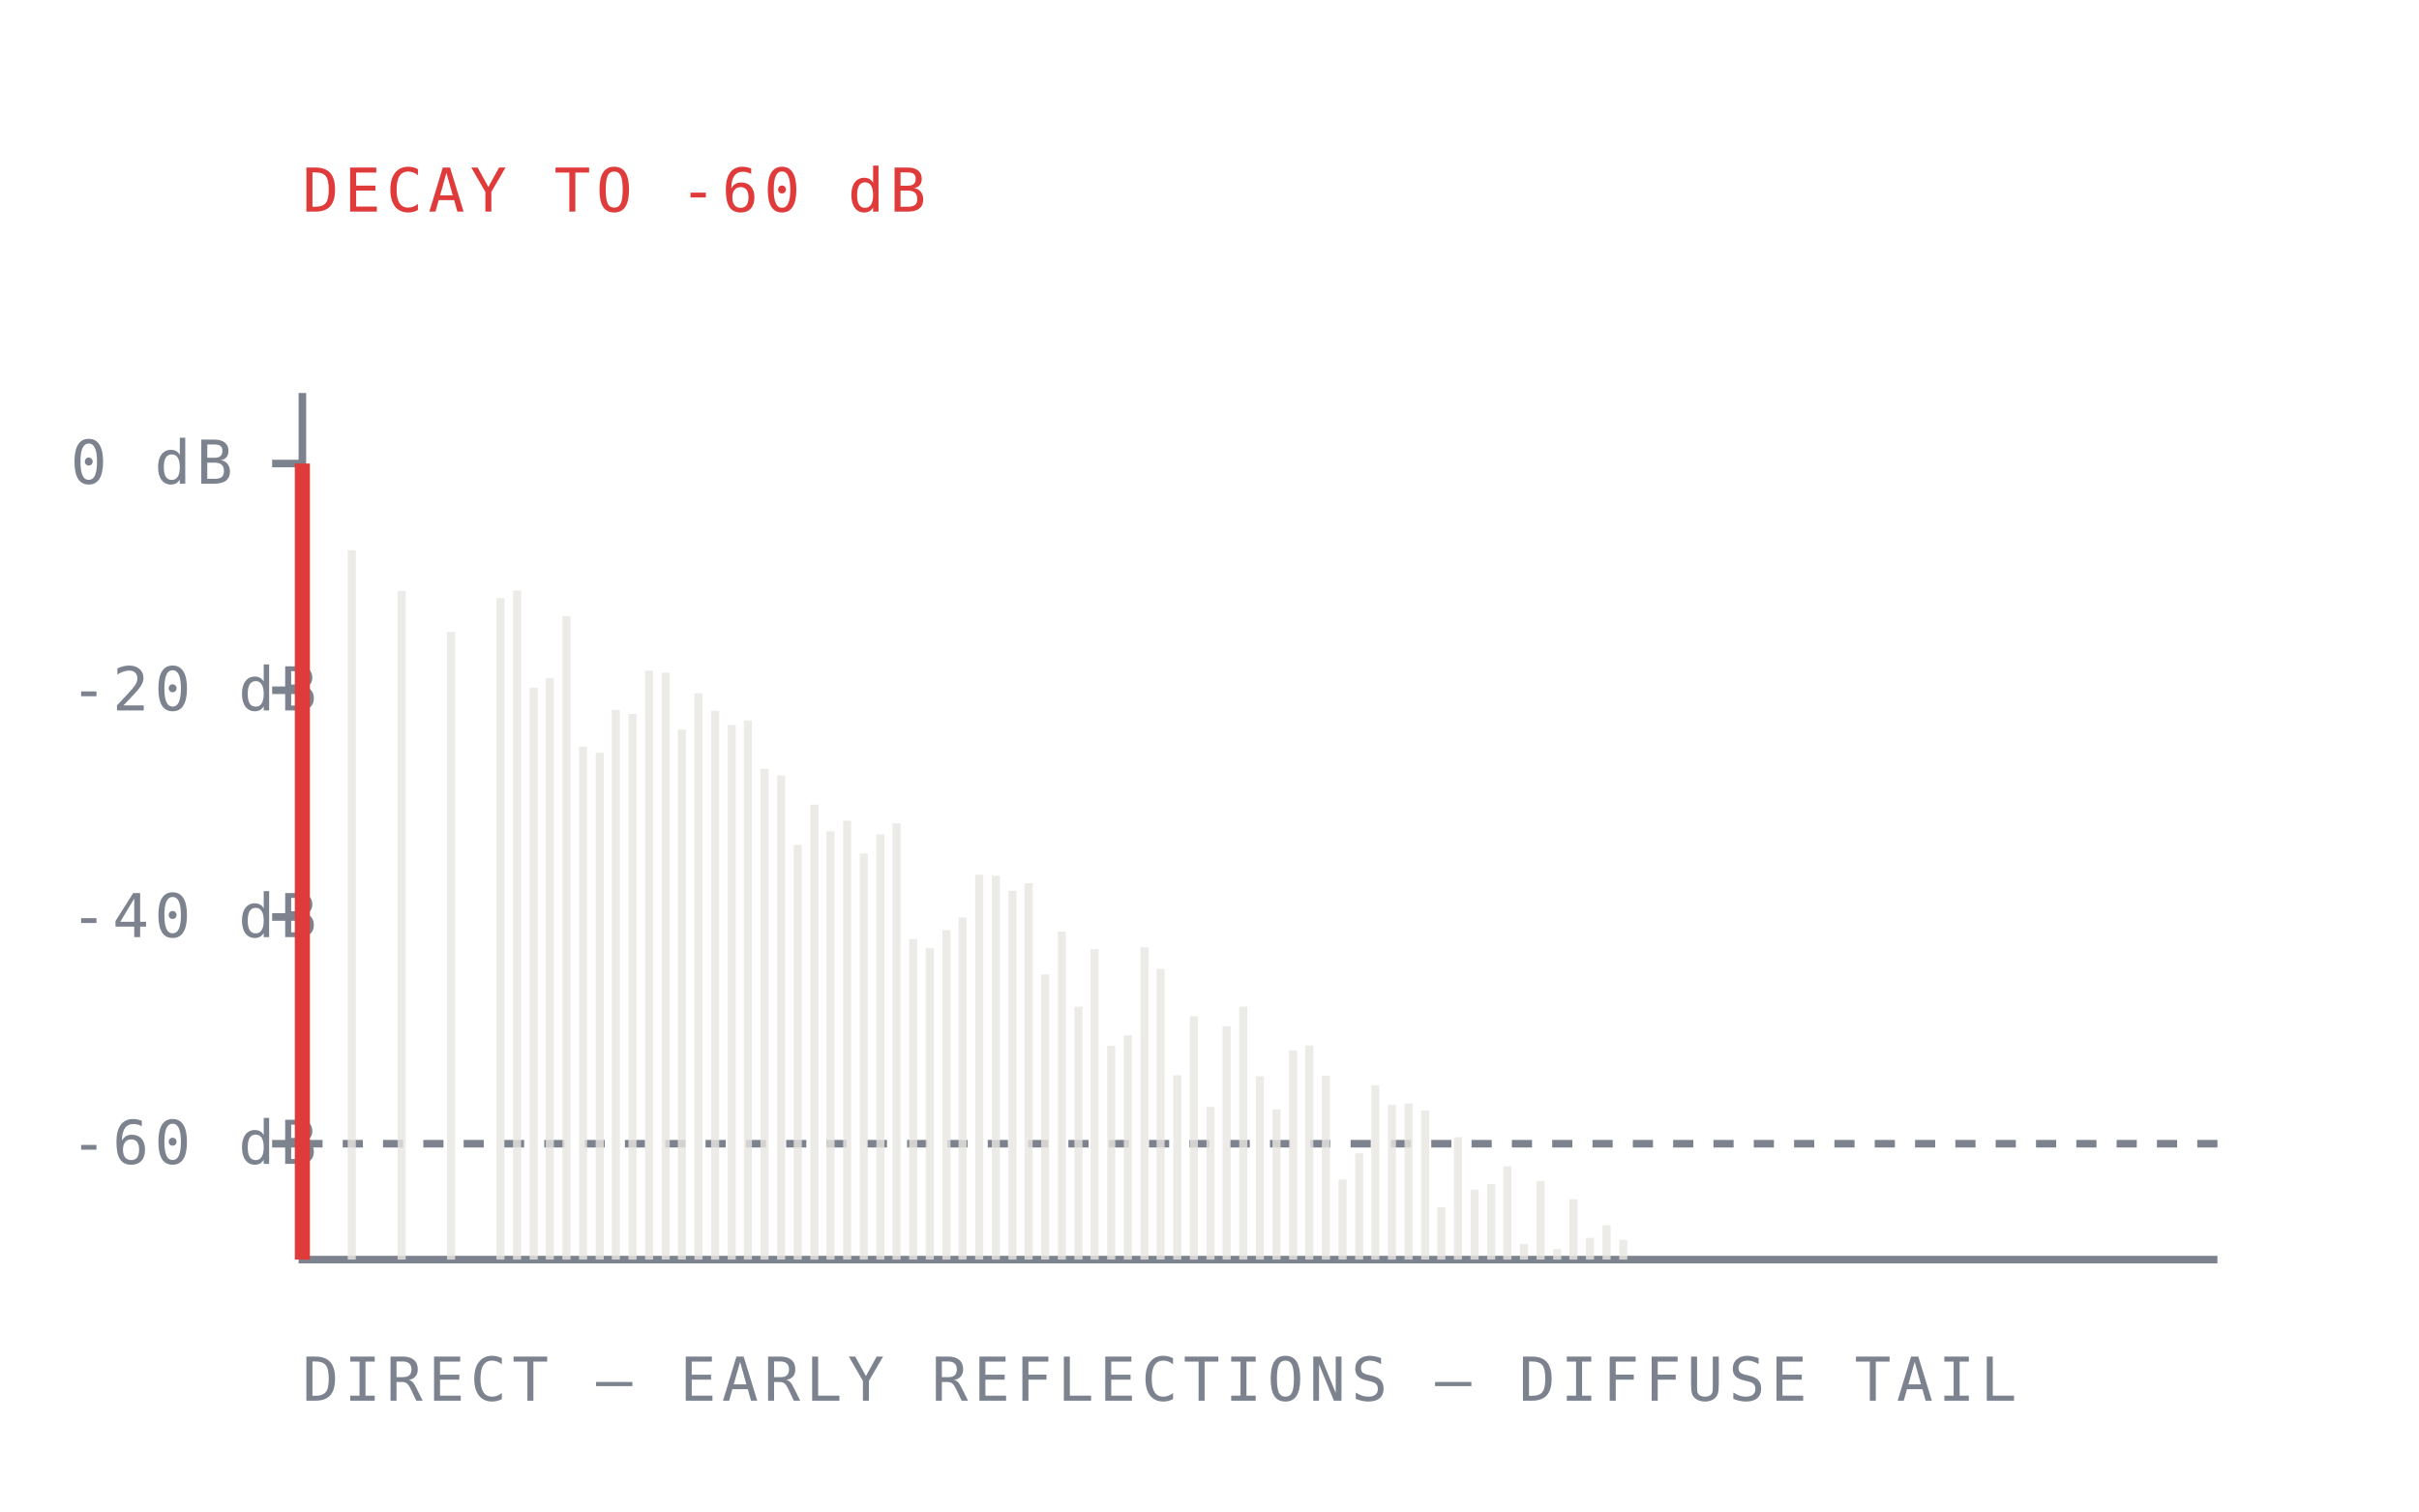
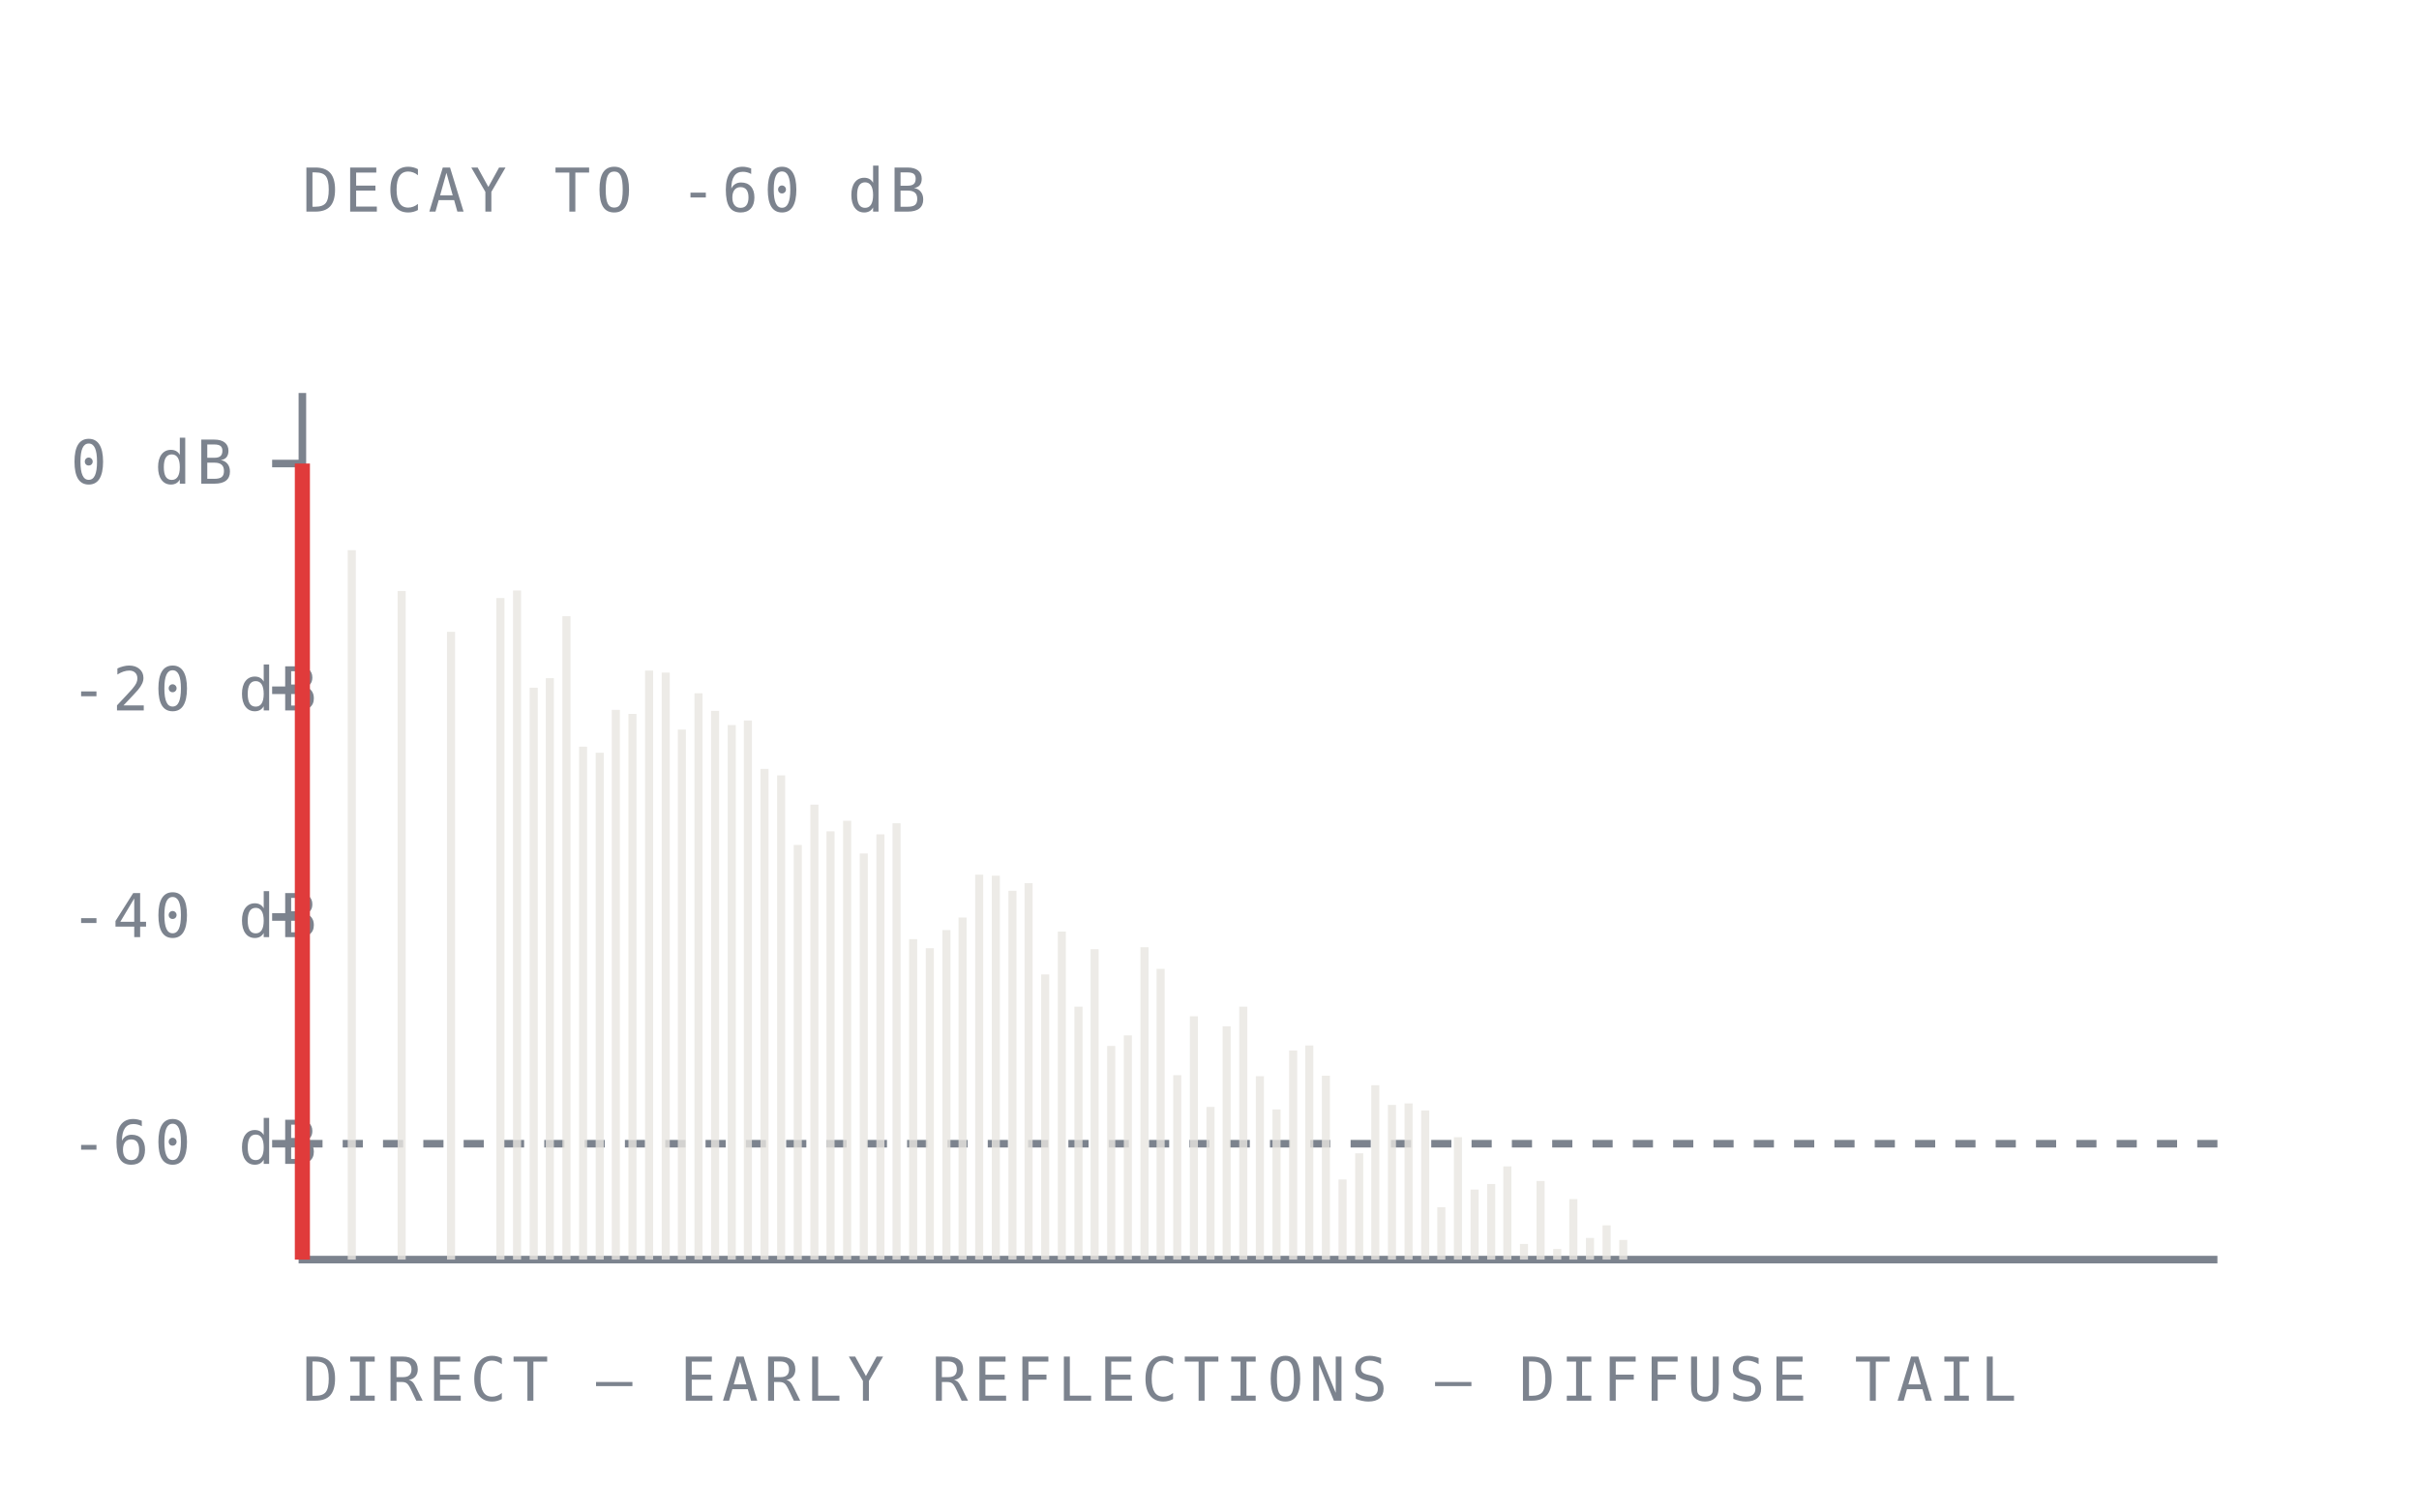
<svg xmlns="http://www.w3.org/2000/svg" class="rv" viewBox="0 0 480 300" width="480" height="300" preserveAspectRatio="xMidYMid meet" fill="none" role="img" aria-label="Direct sound, early reflections and the diffuse tail decaying sixty decibels">
  <style>
.rv text{font-family:ui-monospace,SFMono-Regular,Menlo,monospace;font-size:var(--ulm-anim-fs,12px);letter-spacing:1.1px;fill:var(--ulm-dim,#7C838E);stroke:none}
.rv .hi{fill:var(--ulm-accent,#E03B3B)}
@keyframes rv-wipe{0%{transform:translateX(-404px)}55%,100%{transform:translateX(0)}}
.rv-wipe{animation:rv-wipe 6s linear infinite}
@keyframes rv-env{0%,8%{stroke-dashoffset:520}68%,100%{stroke-dashoffset:0}}
.rv-env{stroke-dasharray:520;stroke-dashoffset:520;animation:rv-env 6s linear infinite}
@keyframes rv-rt{0%,70%{opacity:0}82%,100%{opacity:1}}
.rv-rt{animation:rv-rt 6s linear infinite;opacity:0}
- @media (prefers-reduced-motion: reduce){.rv *{animation:none!important}}
+ @media (prefers-reduced-motion: reduce){.rv *{animation:none!important}.rv-wipe{transform:none}.rv-env{stroke-dashoffset:0}.rv-rt{opacity:1}}
</style>
  <defs>
    <clipPath id="rvClip">
      <rect class="rv-wipe" x="56" y="72" width="404" height="188" />
    </clipPath>
  </defs>
  <path d="M60 78V250H440" stroke="var(--ulm-dim,#7C838E)" stroke-width="1.5" />
  <path d="M54 92h6" stroke="var(--ulm-dim,#7C838E)" stroke-width="1.5" />
  <text x="14" y="96">  0 dB</text>
  <path d="M54 137h6" stroke="var(--ulm-dim,#7C838E)" stroke-width="1.5" />
  <text x="14" y="141">-20 dB</text>
  <path d="M54 182h6" stroke="var(--ulm-dim,#7C838E)" stroke-width="1.5" />
  <text x="14" y="186">-40 dB</text>
  <path d="M54 227h6" stroke="var(--ulm-dim,#7C838E)" stroke-width="1.5" />
  <text x="14" y="231">-60 dB</text>
  <path d="M60 227H440" stroke="var(--ulm-dim,#7C838E)" stroke-width="1.5" stroke-dasharray="4 4" />
  <g clip-path="url(#rvClip)">
    <path d="M60 92V250" stroke="var(--ulm-accent,#E03B3B)" stroke-width="3" />
    <path d="M69.8 109.2V250" stroke="var(--ulm-line,#E8E6E1)" stroke-width="1.6" opacity="0.8" />
    <path d="M79.7 117.3V250" stroke="var(--ulm-line,#E8E6E1)" stroke-width="1.6" opacity="0.8" />
    <path d="M89.5 125.4V250" stroke="var(--ulm-line,#E8E6E1)" stroke-width="1.6" opacity="0.8" />
    <path d="M99.3 118.7V250" stroke="var(--ulm-line,#E8E6E1)" stroke-width="1.6" opacity="0.8" />
    <path d="M102.6 117.2V250" stroke="var(--ulm-line,#E8E6E1)" stroke-width="1.6" opacity="0.8" />
    <path d="M105.9 136.5V250" stroke="var(--ulm-line,#E8E6E1)" stroke-width="1.6" opacity="0.8" />
    <path d="M109.1 134.6V250" stroke="var(--ulm-line,#E8E6E1)" stroke-width="1.6" opacity="0.8" />
    <path d="M112.4 122.3V250" stroke="var(--ulm-line,#E8E6E1)" stroke-width="1.6" opacity="0.8" />
    <path d="M115.7 148.2V250" stroke="var(--ulm-line,#E8E6E1)" stroke-width="1.6" opacity="0.8" />
    <path d="M119.0 149.4V250" stroke="var(--ulm-line,#E8E6E1)" stroke-width="1.6" opacity="0.8" />
    <path d="M122.2 140.9V250" stroke="var(--ulm-line,#E8E6E1)" stroke-width="1.6" opacity="0.8" />
    <path d="M125.5 141.7V250" stroke="var(--ulm-line,#E8E6E1)" stroke-width="1.6" opacity="0.8" />
    <path d="M128.8 133.1V250" stroke="var(--ulm-line,#E8E6E1)" stroke-width="1.6" opacity="0.8" />
    <path d="M132.1 133.5V250" stroke="var(--ulm-line,#E8E6E1)" stroke-width="1.6" opacity="0.8" />
    <path d="M135.3 144.8V250" stroke="var(--ulm-line,#E8E6E1)" stroke-width="1.6" opacity="0.8" />
    <path d="M138.6 137.6V250" stroke="var(--ulm-line,#E8E6E1)" stroke-width="1.6" opacity="0.8" />
    <path d="M141.9 141.1V250" stroke="var(--ulm-line,#E8E6E1)" stroke-width="1.6" opacity="0.8" />
    <path d="M145.2 143.9V250" stroke="var(--ulm-line,#E8E6E1)" stroke-width="1.6" opacity="0.8" />
    <path d="M148.4 143.0V250" stroke="var(--ulm-line,#E8E6E1)" stroke-width="1.6" opacity="0.8" />
    <path d="M151.7 152.6V250" stroke="var(--ulm-line,#E8E6E1)" stroke-width="1.6" opacity="0.8" />
    <path d="M155.0 153.9V250" stroke="var(--ulm-line,#E8E6E1)" stroke-width="1.6" opacity="0.8" />
    <path d="M158.3 167.7V250" stroke="var(--ulm-line,#E8E6E1)" stroke-width="1.6" opacity="0.8" />
    <path d="M161.6 159.7V250" stroke="var(--ulm-line,#E8E6E1)" stroke-width="1.6" opacity="0.8" />
    <path d="M164.8 165.0V250" stroke="var(--ulm-line,#E8E6E1)" stroke-width="1.6" opacity="0.8" />
    <path d="M168.1 162.9V250" stroke="var(--ulm-line,#E8E6E1)" stroke-width="1.6" opacity="0.8" />
    <path d="M171.4 169.4V250" stroke="var(--ulm-line,#E8E6E1)" stroke-width="1.6" opacity="0.8" />
    <path d="M174.7 165.6V250" stroke="var(--ulm-line,#E8E6E1)" stroke-width="1.6" opacity="0.8" />
    <path d="M177.9 163.4V250" stroke="var(--ulm-line,#E8E6E1)" stroke-width="1.6" opacity="0.8" />
    <path d="M181.2 186.4V250" stroke="var(--ulm-line,#E8E6E1)" stroke-width="1.6" opacity="0.8" />
    <path d="M184.5 188.2V250" stroke="var(--ulm-line,#E8E6E1)" stroke-width="1.6" opacity="0.8" />
    <path d="M187.8 184.6V250" stroke="var(--ulm-line,#E8E6E1)" stroke-width="1.6" opacity="0.8" />
    <path d="M191.0 182.1V250" stroke="var(--ulm-line,#E8E6E1)" stroke-width="1.6" opacity="0.8" />
    <path d="M194.3 173.6V250" stroke="var(--ulm-line,#E8E6E1)" stroke-width="1.6" opacity="0.8" />
    <path d="M197.6 173.8V250" stroke="var(--ulm-line,#E8E6E1)" stroke-width="1.6" opacity="0.8" />
    <path d="M200.9 176.8V250" stroke="var(--ulm-line,#E8E6E1)" stroke-width="1.6" opacity="0.8" />
    <path d="M204.1 175.3V250" stroke="var(--ulm-line,#E8E6E1)" stroke-width="1.6" opacity="0.8" />
    <path d="M207.4 193.4V250" stroke="var(--ulm-line,#E8E6E1)" stroke-width="1.6" opacity="0.8" />
    <path d="M210.7 184.9V250" stroke="var(--ulm-line,#E8E6E1)" stroke-width="1.6" opacity="0.8" />
    <path d="M214.0 199.8V250" stroke="var(--ulm-line,#E8E6E1)" stroke-width="1.6" opacity="0.8" />
    <path d="M217.2 188.4V250" stroke="var(--ulm-line,#E8E6E1)" stroke-width="1.6" opacity="0.8" />
    <path d="M220.5 207.6V250" stroke="var(--ulm-line,#E8E6E1)" stroke-width="1.6" opacity="0.8" />
    <path d="M223.8 205.5V250" stroke="var(--ulm-line,#E8E6E1)" stroke-width="1.6" opacity="0.8" />
    <path d="M227.1 188.0V250" stroke="var(--ulm-line,#E8E6E1)" stroke-width="1.6" opacity="0.8" />
    <path d="M230.3 192.3V250" stroke="var(--ulm-line,#E8E6E1)" stroke-width="1.6" opacity="0.8" />
    <path d="M233.6 213.4V250" stroke="var(--ulm-line,#E8E6E1)" stroke-width="1.6" opacity="0.8" />
    <path d="M236.9 201.7V250" stroke="var(--ulm-line,#E8E6E1)" stroke-width="1.6" opacity="0.8" />
    <path d="M240.2 219.7V250" stroke="var(--ulm-line,#E8E6E1)" stroke-width="1.6" opacity="0.8" />
    <path d="M243.4 203.7V250" stroke="var(--ulm-line,#E8E6E1)" stroke-width="1.6" opacity="0.8" />
    <path d="M246.7 199.8V250" stroke="var(--ulm-line,#E8E6E1)" stroke-width="1.6" opacity="0.8" />
    <path d="M250.0 213.6V250" stroke="var(--ulm-line,#E8E6E1)" stroke-width="1.6" opacity="0.8" />
    <path d="M253.3 220.2V250" stroke="var(--ulm-line,#E8E6E1)" stroke-width="1.6" opacity="0.8" />
    <path d="M256.6 208.5V250" stroke="var(--ulm-line,#E8E6E1)" stroke-width="1.6" opacity="0.8" />
    <path d="M259.8 207.5V250" stroke="var(--ulm-line,#E8E6E1)" stroke-width="1.6" opacity="0.8" />
    <path d="M263.1 213.5V250" stroke="var(--ulm-line,#E8E6E1)" stroke-width="1.6" opacity="0.8" />
    <path d="M266.4 234.1V250" stroke="var(--ulm-line,#E8E6E1)" stroke-width="1.6" opacity="0.8" />
    <path d="M269.7 228.9V250" stroke="var(--ulm-line,#E8E6E1)" stroke-width="1.6" opacity="0.8" />
    <path d="M272.9 215.4V250" stroke="var(--ulm-line,#E8E6E1)" stroke-width="1.6" opacity="0.8" />
    <path d="M276.2 219.3V250" stroke="var(--ulm-line,#E8E6E1)" stroke-width="1.6" opacity="0.8" />
    <path d="M279.5 219.0V250" stroke="var(--ulm-line,#E8E6E1)" stroke-width="1.6" opacity="0.8" />
    <path d="M282.8 220.4V250" stroke="var(--ulm-line,#E8E6E1)" stroke-width="1.6" opacity="0.8" />
    <path d="M286.0 239.6V250" stroke="var(--ulm-line,#E8E6E1)" stroke-width="1.6" opacity="0.8" />
    <path d="M289.3 225.7V250" stroke="var(--ulm-line,#E8E6E1)" stroke-width="1.6" opacity="0.8" />
    <path d="M292.6 236.1V250" stroke="var(--ulm-line,#E8E6E1)" stroke-width="1.6" opacity="0.8" />
    <path d="M295.9 235.0V250" stroke="var(--ulm-line,#E8E6E1)" stroke-width="1.6" opacity="0.8" />
    <path d="M299.1 231.5V250" stroke="var(--ulm-line,#E8E6E1)" stroke-width="1.6" opacity="0.8" />
    <path d="M302.4 246.9V250" stroke="var(--ulm-line,#E8E6E1)" stroke-width="1.6" opacity="0.8" />
    <path d="M305.7 234.4V250" stroke="var(--ulm-line,#E8E6E1)" stroke-width="1.6" opacity="0.8" />
    <path d="M309.0 247.9V250" stroke="var(--ulm-line,#E8E6E1)" stroke-width="1.6" opacity="0.8" />
    <path d="M312.2 238.0V250" stroke="var(--ulm-line,#E8E6E1)" stroke-width="1.6" opacity="0.8" />
    <path d="M315.5 245.7V250" stroke="var(--ulm-line,#E8E6E1)" stroke-width="1.6" opacity="0.8" />
    <path d="M318.8 243.2V250" stroke="var(--ulm-line,#E8E6E1)" stroke-width="1.6" opacity="0.8" />
    <path d="M322.1 246.1V250" stroke="var(--ulm-line,#E8E6E1)" stroke-width="1.6" opacity="0.8" />
    <path d="M325.3 250.0V250" stroke="var(--ulm-line,#E8E6E1)" stroke-width="1.6" opacity="0.8" />
    <path d="M328.6 250.0V250" stroke="var(--ulm-line,#E8E6E1)" stroke-width="1.6" opacity="0.8" />
    <path d="M331.9 250.0V250" stroke="var(--ulm-line,#E8E6E1)" stroke-width="1.6" opacity="0.8" />
    <path d="M335.2 250.0V250" stroke="var(--ulm-line,#E8E6E1)" stroke-width="1.6" opacity="0.8" />
    <path d="M338.4 250.0V250" stroke="var(--ulm-line,#E8E6E1)" stroke-width="1.6" opacity="0.8" />
    <path d="M341.7 250.0V250" stroke="var(--ulm-line,#E8E6E1)" stroke-width="1.6" opacity="0.8" />
    <path d="M345.0 250.0V250" stroke="var(--ulm-line,#E8E6E1)" stroke-width="1.6" opacity="0.8" />
    <path d="M348.3 250.0V250" stroke="var(--ulm-line,#E8E6E1)" stroke-width="1.6" opacity="0.8" />
    <path d="M351.6 250.0V250" stroke="var(--ulm-line,#E8E6E1)" stroke-width="1.6" opacity="0.8" />
    <path d="M354.8 250.0V250" stroke="var(--ulm-line,#E8E6E1)" stroke-width="1.6" opacity="0.8" />
    <path d="M358.1 250.0V250" stroke="var(--ulm-line,#E8E6E1)" stroke-width="1.6" opacity="0.8" />
    <path d="M361.4 250.0V250" stroke="var(--ulm-line,#E8E6E1)" stroke-width="1.6" opacity="0.8" />
    <path d="M364.7 250.0V250" stroke="var(--ulm-line,#E8E6E1)" stroke-width="1.6" opacity="0.8" />
    <path d="M367.9 250.0V250" stroke="var(--ulm-line,#E8E6E1)" stroke-width="1.6" opacity="0.8" />
    <path d="M371.2 250.0V250" stroke="var(--ulm-line,#E8E6E1)" stroke-width="1.6" opacity="0.8" />
    <path d="M374.5 250.0V250" stroke="var(--ulm-line,#E8E6E1)" stroke-width="1.6" opacity="0.8" />
    <path d="M377.8 250.0V250" stroke="var(--ulm-line,#E8E6E1)" stroke-width="1.6" opacity="0.8" />
    <path d="M381.0 250.0V250" stroke="var(--ulm-line,#E8E6E1)" stroke-width="1.6" opacity="0.8" />
    <path d="M384.3 250.0V250" stroke="var(--ulm-line,#E8E6E1)" stroke-width="1.6" opacity="0.8" />
    <path d="M387.6 250.0V250" stroke="var(--ulm-line,#E8E6E1)" stroke-width="1.6" opacity="0.8" />
    <path d="M390.9 250.0V250" stroke="var(--ulm-line,#E8E6E1)" stroke-width="1.6" opacity="0.8" />
    <path d="M394.1 250.0V250" stroke="var(--ulm-line,#E8E6E1)" stroke-width="1.6" opacity="0.8" />
    <path d="M397.4 250.0V250" stroke="var(--ulm-line,#E8E6E1)" stroke-width="1.6" opacity="0.8" />
    <path d="M400.7 250.0V250" stroke="var(--ulm-line,#E8E6E1)" stroke-width="1.6" opacity="0.8" />
    <path d="M404.0 250.0V250" stroke="var(--ulm-line,#E8E6E1)" stroke-width="1.6" opacity="0.8" />
    <path d="M407.2 250.0V250" stroke="var(--ulm-line,#E8E6E1)" stroke-width="1.6" opacity="0.8" />
    <path d="M410.5 250.0V250" stroke="var(--ulm-line,#E8E6E1)" stroke-width="1.6" opacity="0.8" />
    <path d="M413.8 250.0V250" stroke="var(--ulm-line,#E8E6E1)" stroke-width="1.6" opacity="0.8" />
    <path d="M417.1 250.0V250" stroke="var(--ulm-line,#E8E6E1)" stroke-width="1.6" opacity="0.8" />
    <path d="M420.3 250.0V250" stroke="var(--ulm-line,#E8E6E1)" stroke-width="1.6" opacity="0.8" />
    <path d="M423.6 250.0V250" stroke="var(--ulm-line,#E8E6E1)" stroke-width="1.6" opacity="0.8" />
    <path d="M426.9 250.0V250" stroke="var(--ulm-line,#E8E6E1)" stroke-width="1.6" opacity="0.8" />
    <path d="M430.2 250.0V250" stroke="var(--ulm-line,#E8E6E1)" stroke-width="1.6" opacity="0.8" />
    <path d="M433.4 250.0V250" stroke="var(--ulm-line,#E8E6E1)" stroke-width="1.6" opacity="0.8" />
    <path d="M436.7 250.0V250" stroke="var(--ulm-line,#E8E6E1)" stroke-width="1.6" opacity="0.8" />
  </g>
  <path class="rv-env" d="M60.0 92.0L295.6 227.4L440.0 250.0" stroke="var(--ulm-accent,#E03B3B)" stroke-width="2" />
  <g class="rv-rt">
    <path d="M60 68H296M60 62v12M296 62v12" stroke="var(--ulm-accent,#E03B3B)" stroke-width="1.5" />
    <text x="162" y="56" class="hi">RT60</text>
  </g>
-   <text x="60" y="42" class="hi">DECAY TO -60 dB</text>
+   <text x="60" y="42">DECAY TO -60 dB</text>
  <text x="60" y="278">DIRECT — EARLY REFLECTIONS — DIFFUSE TAIL</text>
</svg>
